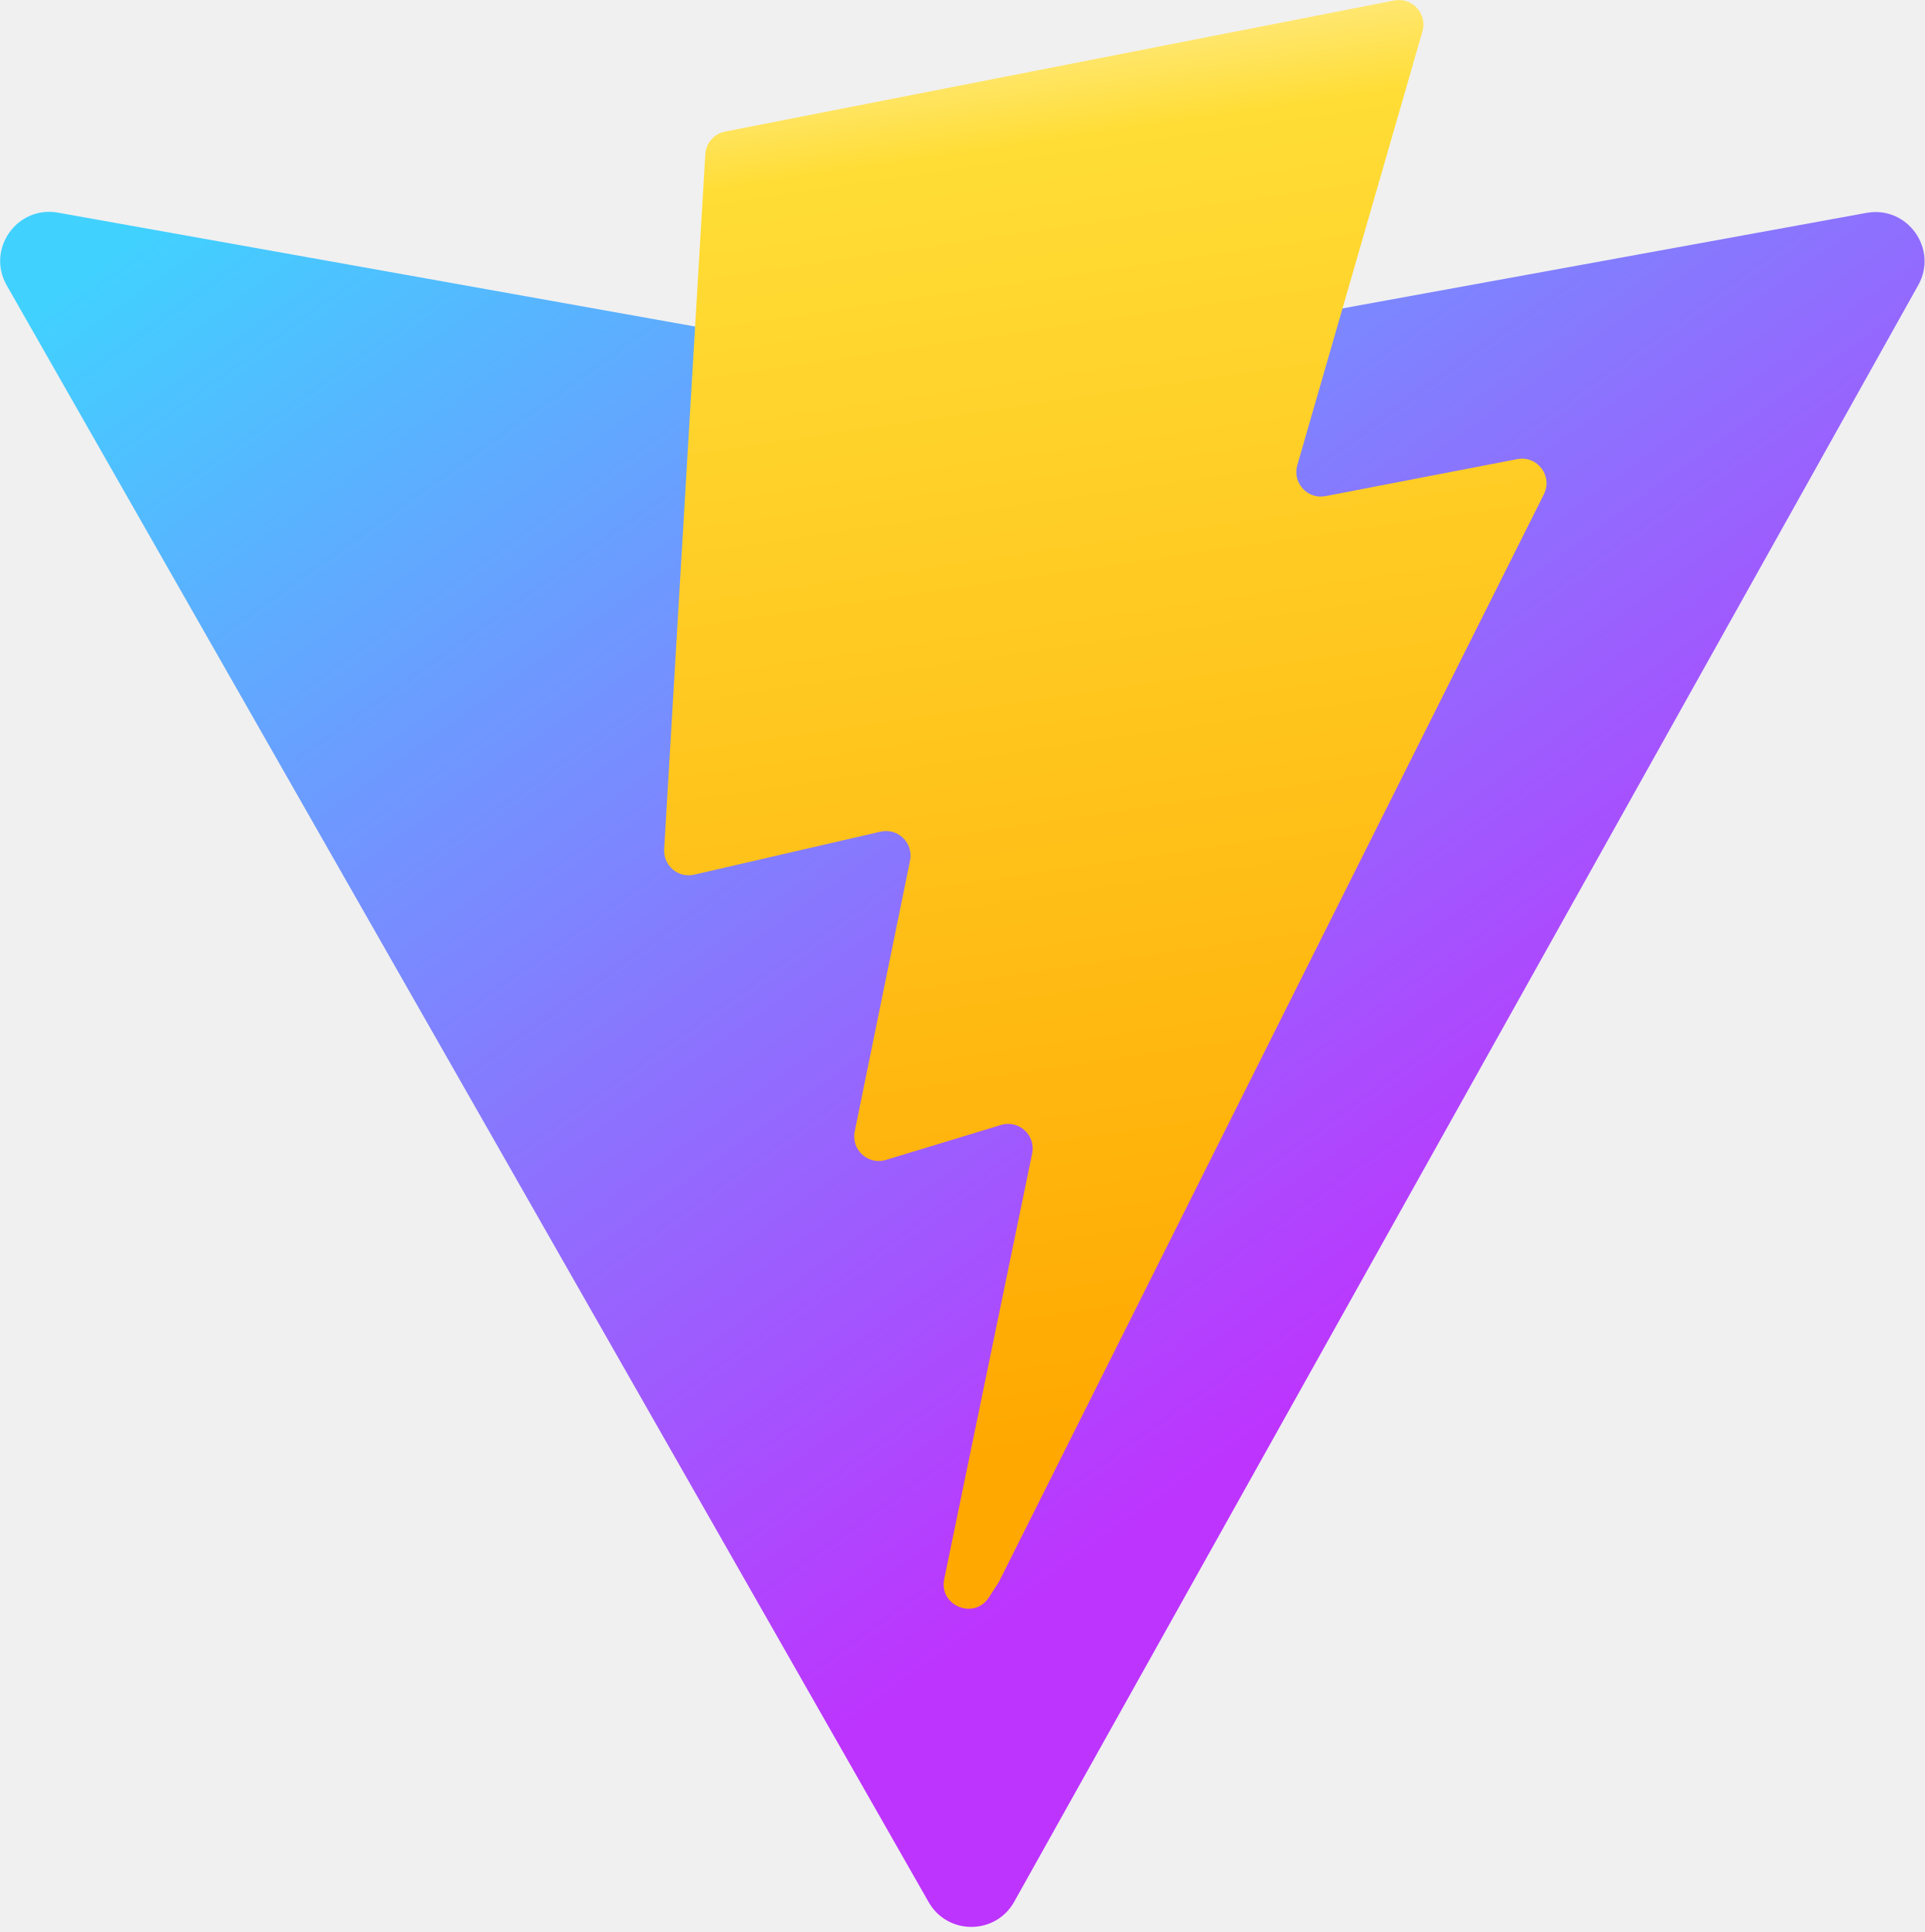
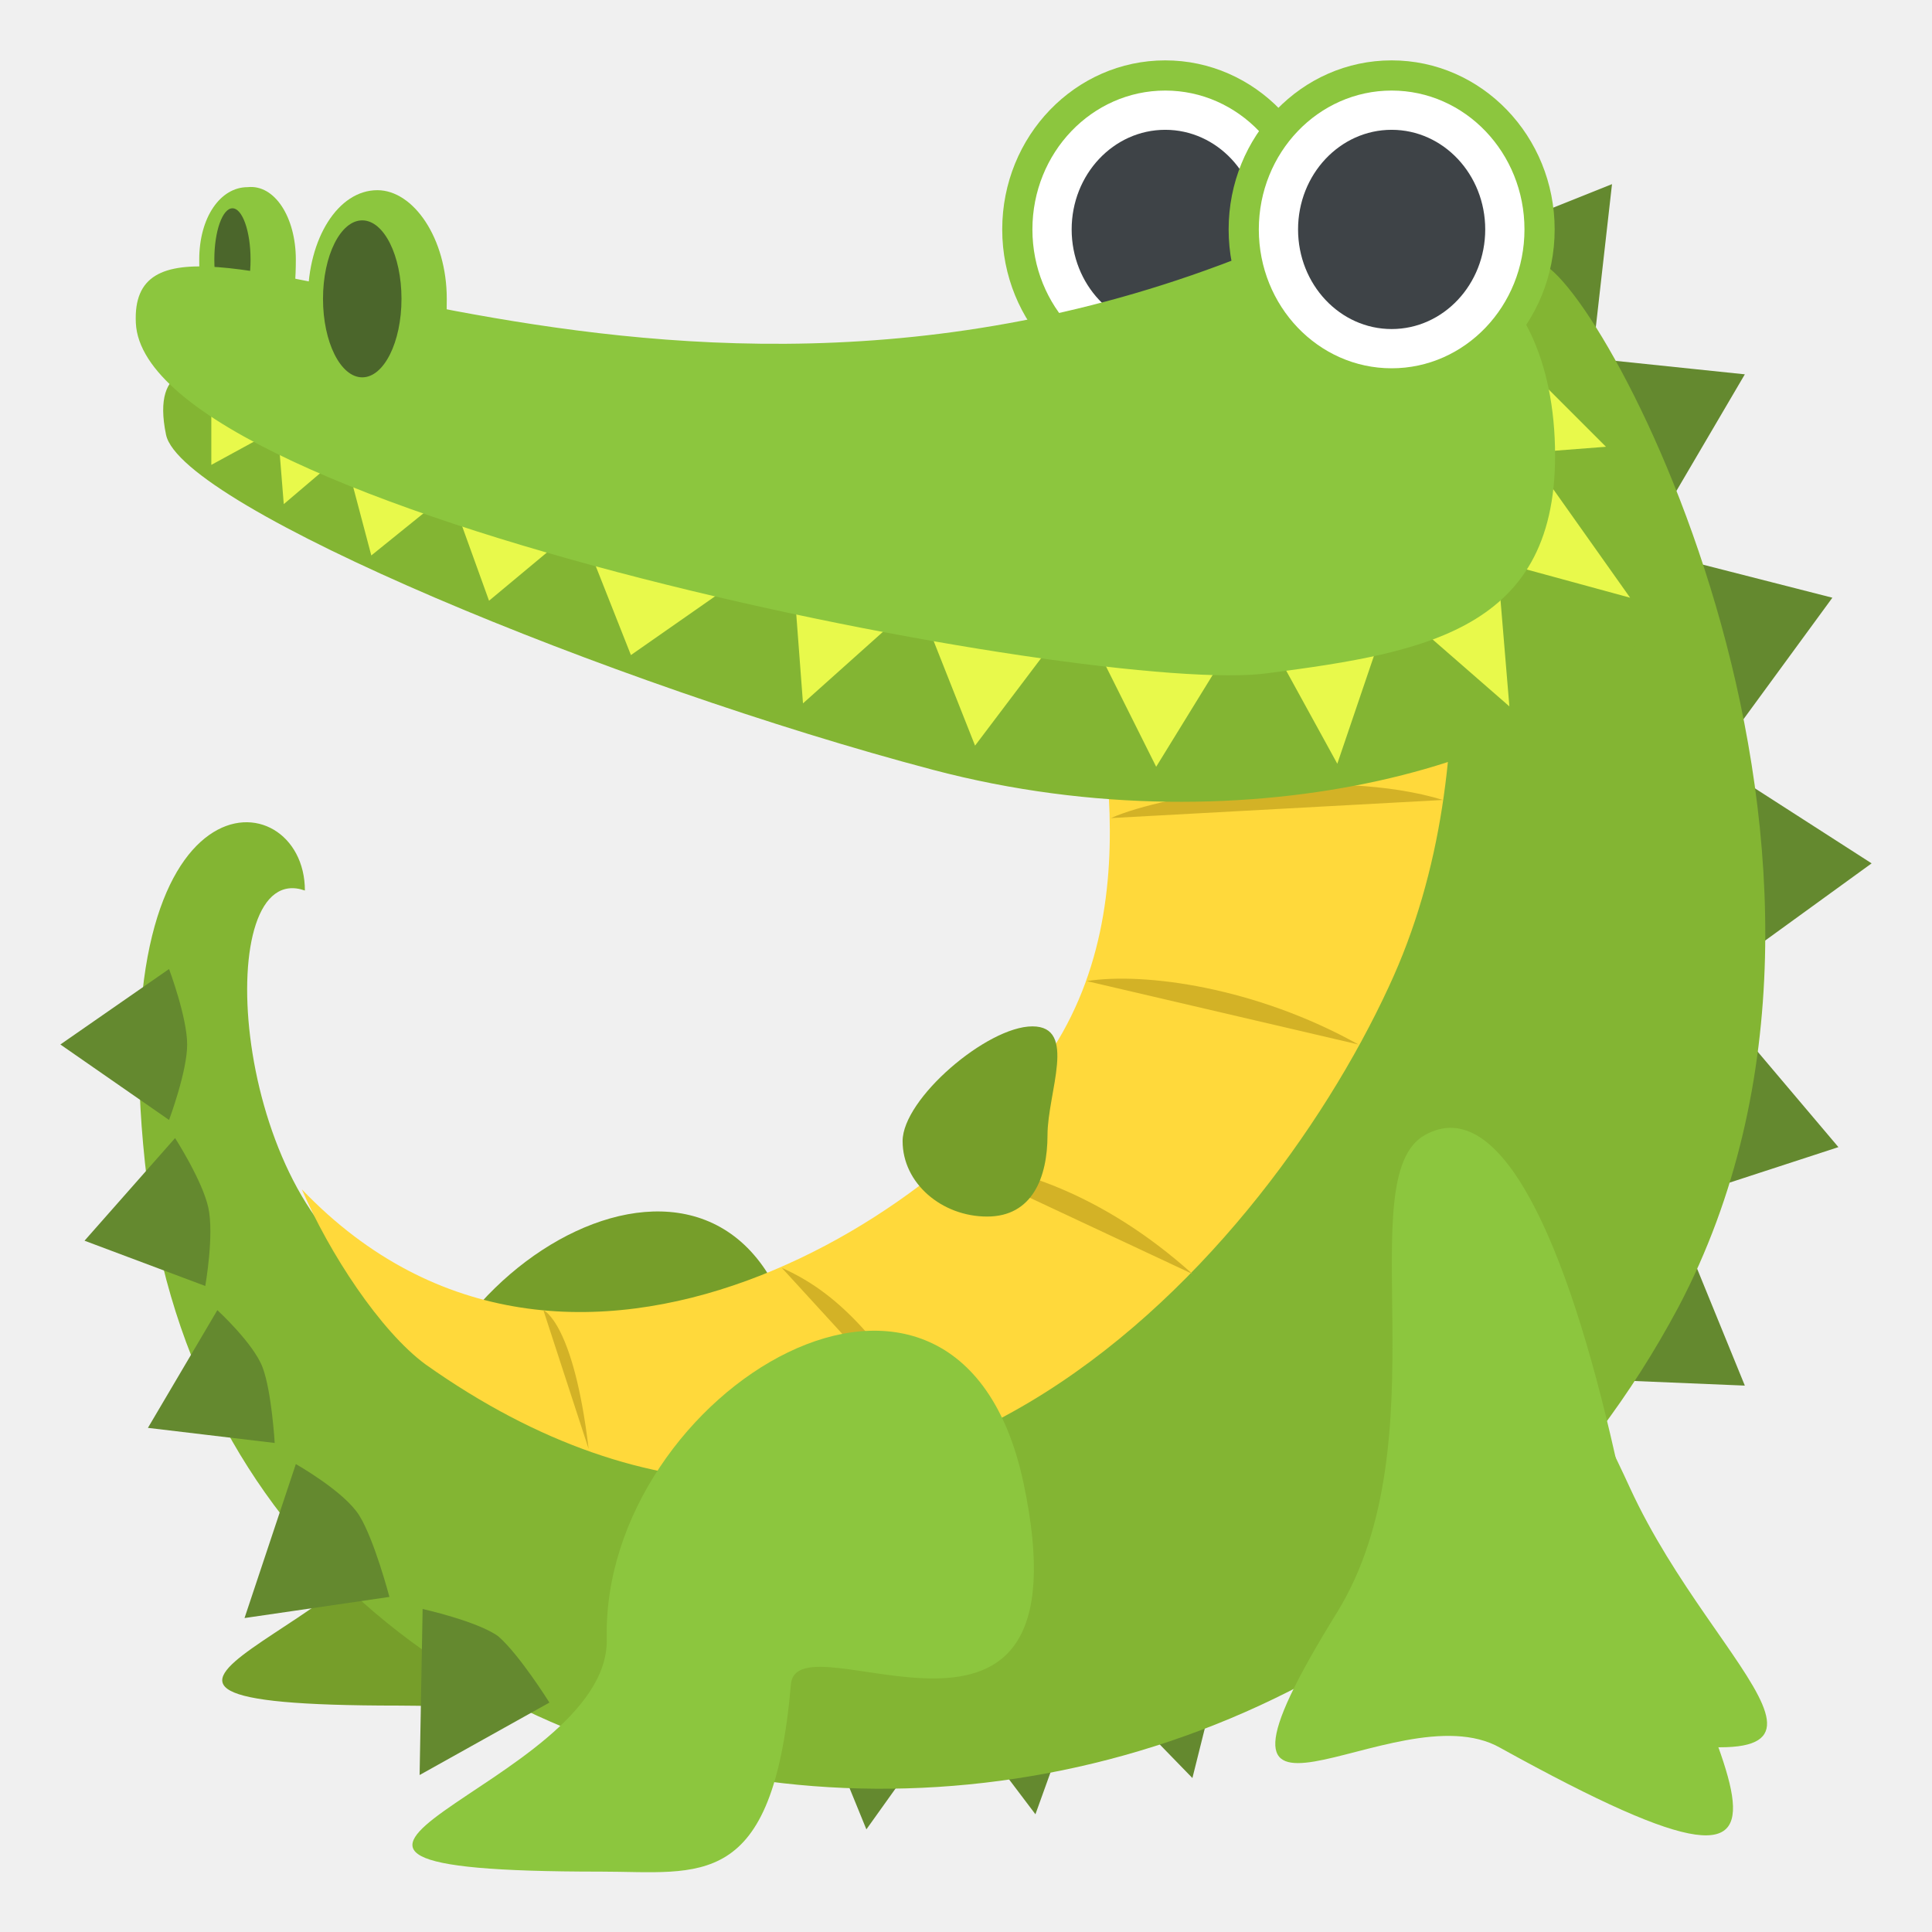
- <svg xmlns="http://www.w3.org/2000/svg" aria-hidden="true" role="img" class="iconify iconify--logos" width="31.88" height="32" preserveAspectRatio="xMidYMid meet" viewBox="0 0 256 257">
-   <defs>
-     <linearGradient id="IconifyId1813088fe1fbc01fb466" x1="-.828%" x2="57.636%" y1="7.652%" y2="78.411%">
-       <stop offset="0%" stop-color="#41D1FF" />
-       <stop offset="100%" stop-color="#BD34FE" />
-     </linearGradient>
-     <linearGradient id="IconifyId1813088fe1fbc01fb467" x1="43.376%" x2="50.316%" y1="2.242%" y2="89.03%">
-       <stop offset="0%" stop-color="#FFEA83" />
-       <stop offset="8.333%" stop-color="#FFDD35" />
-       <stop offset="100%" stop-color="#FFA800" />
-     </linearGradient>
-   </defs>
-   <path fill="url(#IconifyId1813088fe1fbc01fb466)" d="M255.153 37.938L134.897 252.976c-2.483 4.44-8.862 4.466-11.382.048L.875 37.958c-2.746-4.814 1.371-10.646 6.827-9.67l120.385 21.517a6.537 6.537 0 0 0 2.322-.004l117.867-21.483c5.438-.991 9.574 4.796 6.877 9.62Z" />
-   <path fill="url(#IconifyId1813088fe1fbc01fb467)" d="M185.432.063L96.44 17.501a3.268 3.268 0 0 0-2.634 3.014l-5.474 92.456a3.268 3.268 0 0 0 3.997 3.378l24.777-5.718c2.318-.535 4.413 1.507 3.936 3.838l-7.361 36.047c-.495 2.426 1.782 4.5 4.151 3.78l15.304-4.649c2.372-.72 4.652 1.36 4.15 3.788l-11.698 56.621c-.732 3.542 3.979 5.473 5.943 2.437l1.313-2.028l72.516-144.72c1.215-2.423-.88-5.186-3.54-4.672l-25.505 4.922c-2.396.462-4.435-1.77-3.759-4.114l16.646-57.705c.677-2.35-1.37-4.583-3.769-4.113Z" />
+ <svg xmlns="http://www.w3.org/2000/svg" width="24" height="24" viewBox="0 0 64 64">
+   <g fill="#64892f">
+     <path d="m28.7 60.6l3-4.2s-1.5-1-2.4-1.1s-2.6.4-2.6.4z" />
+     <path d="m34.3 60.1l1.8-5s-1.7-.5-2.6-.3s-2.3 1.2-2.3 1.2z" />
+     <path d="m39.5 58.9l1.3-5.2s-1.7-.2-2.6 0c-.9.3-2.2 1.6-2.2 1.6zm18.3-13l-2-4.9s-1.5 1.1-2 1.9s-.8 2.8-.8 2.8zm3.1-7.9l-3.3-3.9s-1.1 1.5-1.3 2.5s0 2.9 0 2.9zm1.1-9.4l-4.2-2.7s-.7 1.8-.6 2.8c0 1 .8 2.8.8 2.8zm-1.3-8.8L56 18.6s-.1 2 .2 2.9s1.5 2.4 1.5 2.4zm-2.9-7.4l-4.8-.5s.1 2 .4 2.9c.4.9 1.7 2.2 1.7 2.2zm-4.4-6.3l-4.5 1.8s.8 1.7 1.5 2.4c.7.6 2.4 1.1 2.4 1.1z" />
+   </g>
+   <path fill="#769e2a" d="M26.4 44.7c-2-9.3-13.2-2.7-13 4.7c.1 4.4-13.5 7.1-.2 7.1c3.1 0 5.4.6 6-5.6c.2-2.2 9.4 3.7 7.2-6.2" />
+   <path fill="#83b533" d="M51 8.7c2.1.6 12.4 19.8 4.6 34.6C43 66.9 7.4 63.5 4.8 38.5c-1.4-13.2 5.3-12.7 5.3-9c-3.1-1.1-2.5 9.8 2.3 12.7c10.9 6.6 19.9-2 23-7.6c3.1-5.7.5-12.7.5-15.5S51 8.7 51 8.7" />
+   <path fill="#ffd93b" d="M14.1 45.2C29.2 55.9 41.7 42 46 32.7c3.6-7.7 1.7-16.8.9-22.3c-4.5 2.5-11.2 6.5-11.2 8.3c0 2.7 2.7 9.8-.5 15.5S18.9 48.7 10 39.4c.9 2.1 2.6 4.7 4.1 5.8" />
+   <g fill="#8cc63e">
+     <path d="M53.5 48.2c-1.6-7.1-3.8-12-6.3-10.6s.6 10.1-2.9 15.8c-5.7 9.2 1.9 2.5 5.4 4.5c13.2 7.3 5.9-.4 3.8-9.7" />
+     <path d="M54 49.3c-2.2-4.8-4.4-7.9-6-6.2s1.9 13.7 4.7 14.2c10.5 2.1 4.2-1.7 1.3-8" />
+   </g>
+   <path fill="#d3b226" d="M36.8 27.1c1.8-.8 7.4-1.7 11-.6m-11.8 6c1.9-.3 5.6.2 9 2.1m-13.4 3.9c1.9.1 4.9 1 7.9 3.7M25.9 42c1.8.8 3.3 2.3 5.4 5.9M18 43.4s1 .4 1.5 4.6" />
+   <path fill="#769e2a" d="M34.7 37.6c0 1.4-.5 2.7-2 2.7s-2.8-1.1-2.8-2.5s2.8-3.8 4.3-3.8s.5 2.2.5 3.6" />
+   <path fill="#8cc63e" d="M33.9 49.1c-2.2-10.2-14-3-13.8 5.2c.1 4.9-14.4 7.7-.2 7.7c3.3 0 5.7.7 6.3-6.2c.2-2.4 10 4.1 7.7-6.7" />
+   <path fill="#64892f" d="m2 34.6l3.6 2.5s.6-1.6.6-2.5s-.6-2.5-.6-2.5zm.8 6.5l4 1.5s.3-1.7.1-2.6s-1.1-2.3-1.1-2.3zm2.1 6.2l4.2.5s-.1-1.7-.4-2.5s-1.5-1.9-1.5-1.9zm3.2 6.3l4.8-.7s-.5-1.9-1-2.7s-2.1-1.7-2.1-1.7zm5.8 5.2l4.3-2.4s-1-1.6-1.7-2.2c-.7-.5-2.5-.9-2.5-.9z" />
+   <path fill="#83b533" d="M50.6 11c1.9 1.8 6.1 6.3 3.7 10.2s-12.8 7.1-23.4 4.3S6 16.8 5.5 14.4s1.1-2.4 2.2-1.6S50.6 11 50.6 11" />
+   <ellipse cx="38.6" cy="7.6" fill="#8cc63e" rx="5.4" ry="5.6" />
+   <ellipse cx="38.6" cy="7.6" fill="#fff" rx="4.4" ry="4.6" />
+   <ellipse cx="38.6" cy="7.6" fill="#3e4347" rx="3.1" ry="3.3" />
+   <path fill="#e8f94b" d="M7 12.1v3.3l2.2-1.2l.2 2.5l2-1.7l.9 3.4l2.6-2.1l1.3 3.6l3-2.5l1.7 4.3l5.3-3.7l.4 5.3l3.8-3.4l1.9 4.8l3.4-4.5l2.6 5.2l3.2-5.2l2.8 5.1l1.8-5.3l3.9 3.4l-.4-4.8l4.4 1.2l-3.4-4.8l2.6-.2l-2.7-2.7l-17.2 4.5l-17.4-2.4z" />
+   <path fill="#8cc63e" d="M9.8 8.6c0 2.5-.7 2.4-1.6 2.4s-1.6.1-1.6-2.4c0-1.4.7-2.4 1.6-2.4c.9-.1 1.6 1 1.6 2.4" />
+   <ellipse cx="7.7" cy="8.6" fill="#4b662b" rx=".6" ry="1.7" />
+   <g fill="#8cc63e">
+     <path d="M4.5 10.7c-.3-6.3 16.2 6 36.9-2.3c5-2 9.8-.1 10.1 6.1c.3 6.3-4.1 7.1-9.5 7.8c-5.6.8-37.2-5.3-37.5-11.6" />
+     <path d="M14.8 9.9c0 3.7-1 3.6-2.3 3.6s-2.3.1-2.3-3.6c0-2 1-3.6 2.3-3.6c1.2 0 2.3 1.6 2.3 3.6" />
+   </g>
+   <ellipse cx="12" cy="9.9" fill="#4b662b" rx="1.3" ry="2.6" />
+   <ellipse cx="46.1" cy="7.6" fill="#8cc63e" rx="5.4" ry="5.6" />
+   <ellipse cx="46.1" cy="7.6" fill="#fff" rx="4.4" ry="4.6" />
+   <ellipse cx="46.1" cy="7.6" fill="#3e4347" rx="3.1" ry="3.3" />
</svg>
